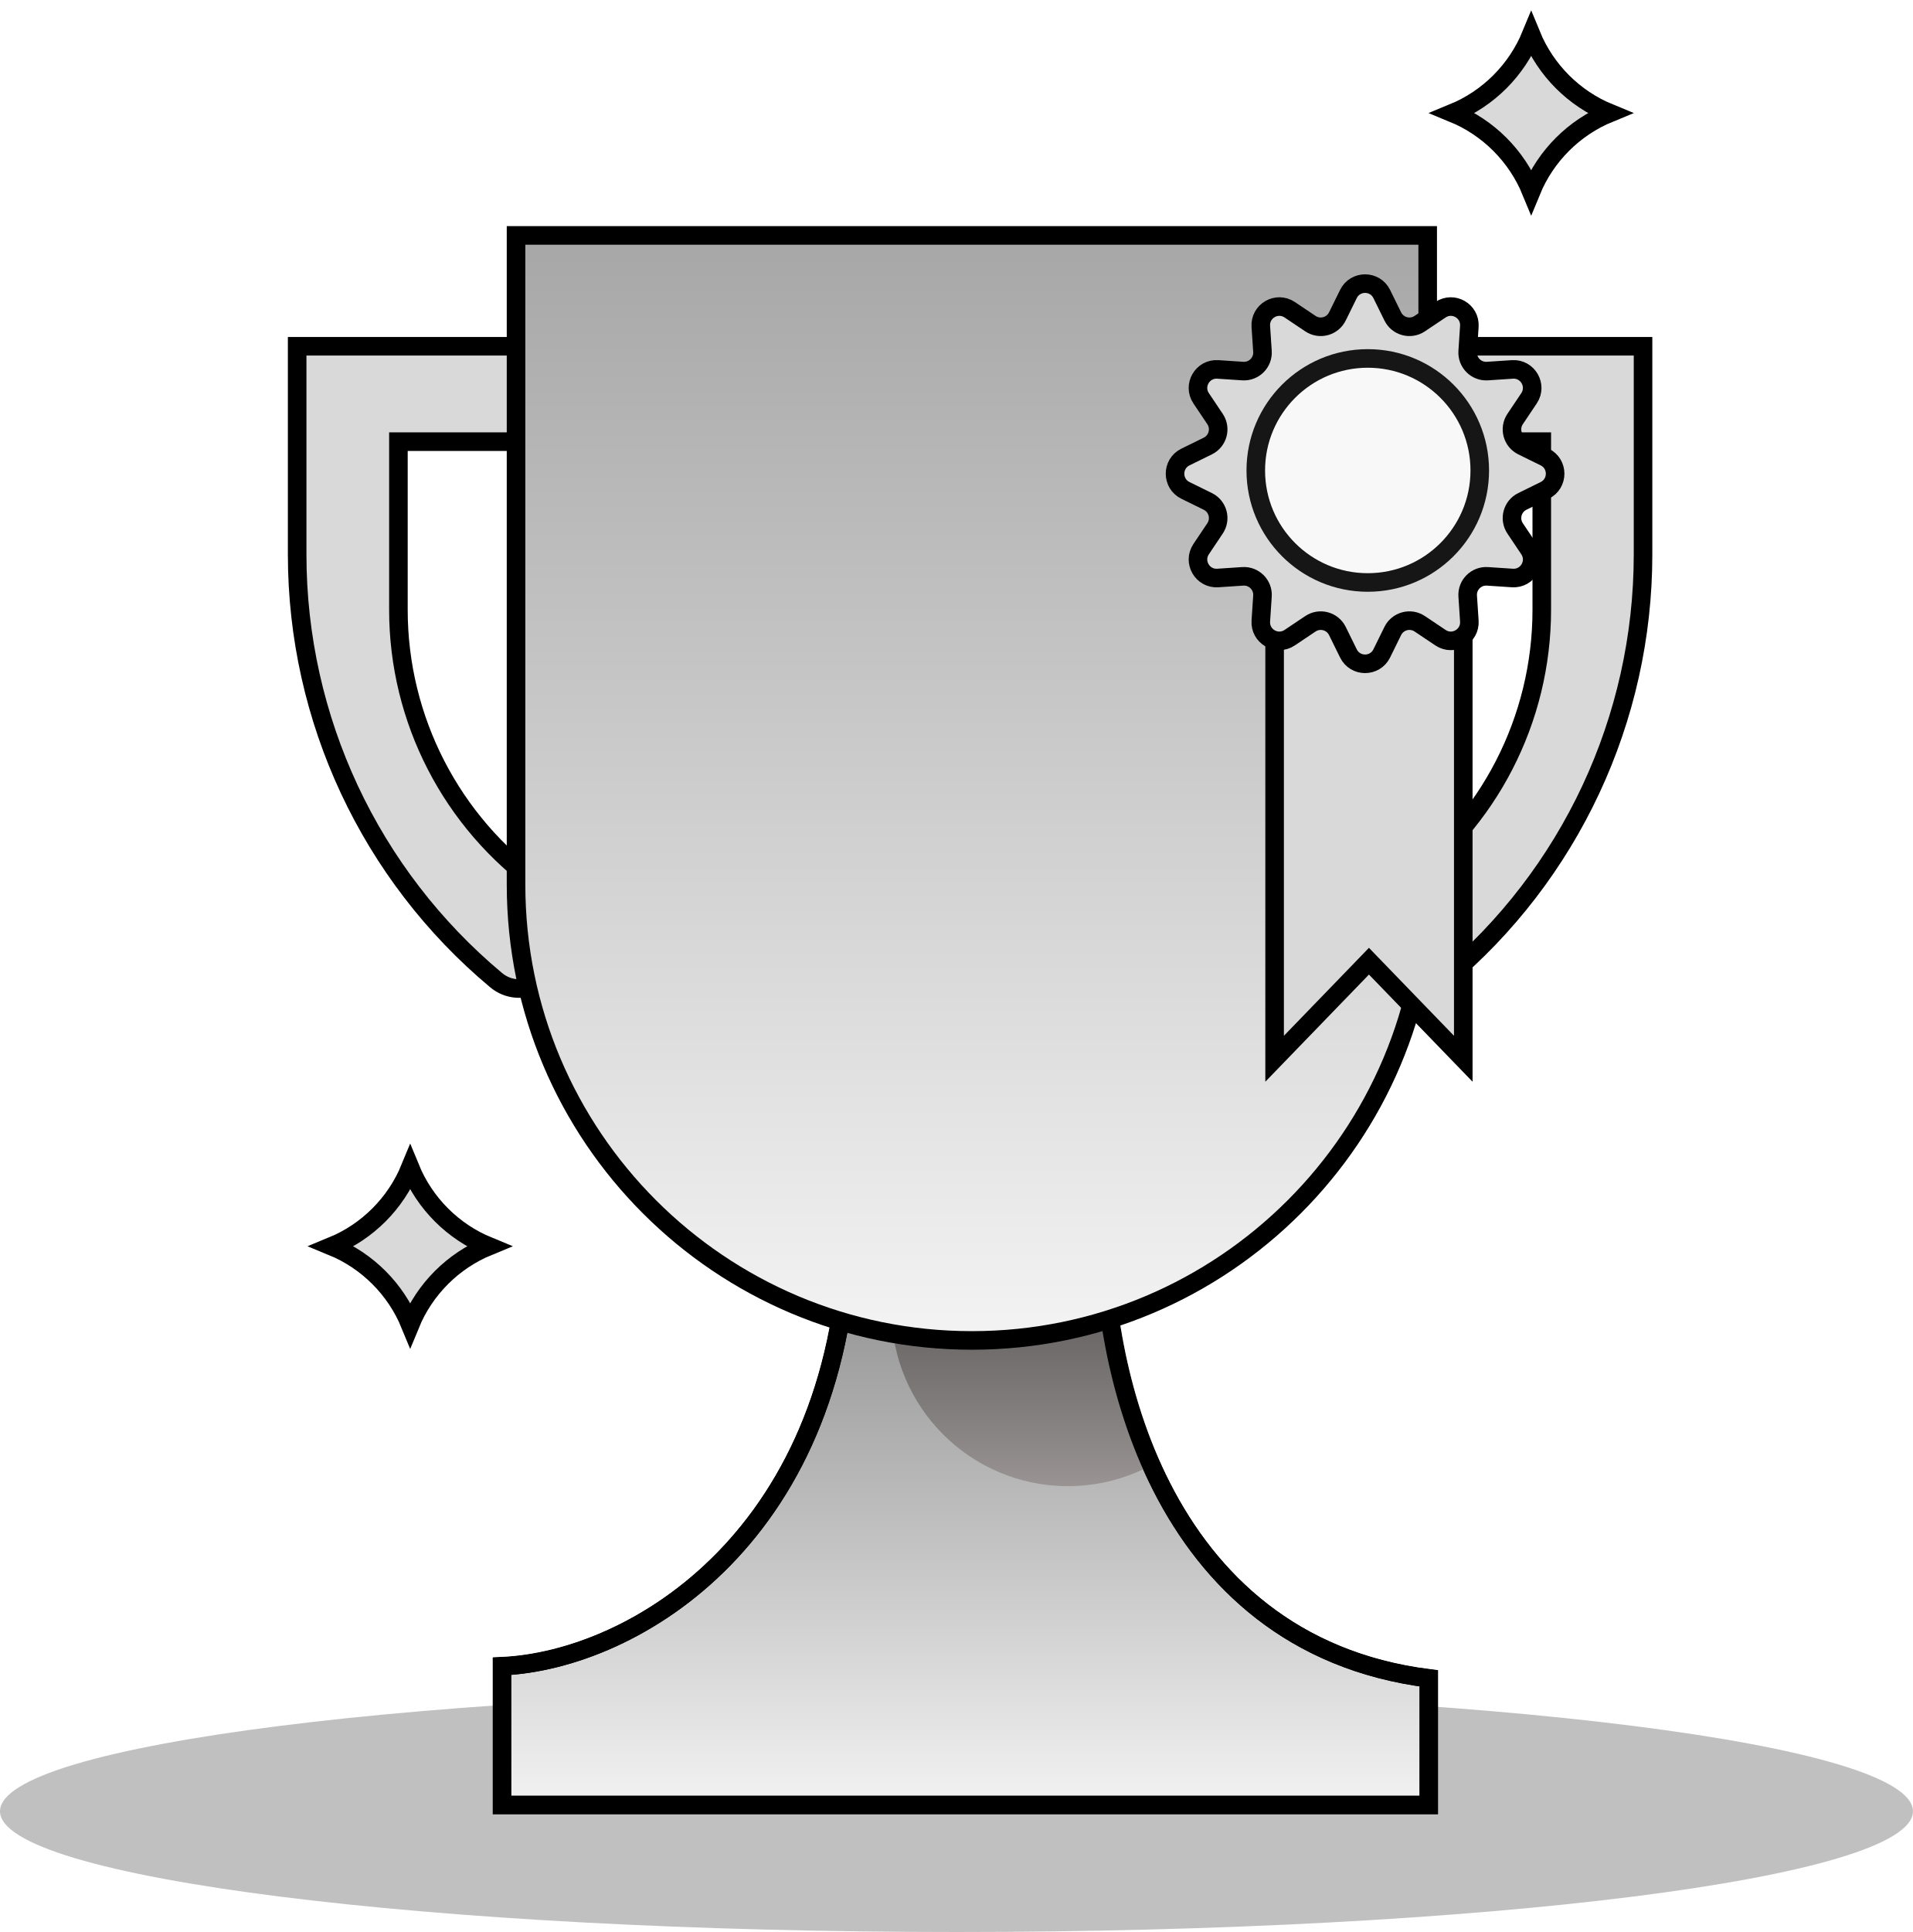
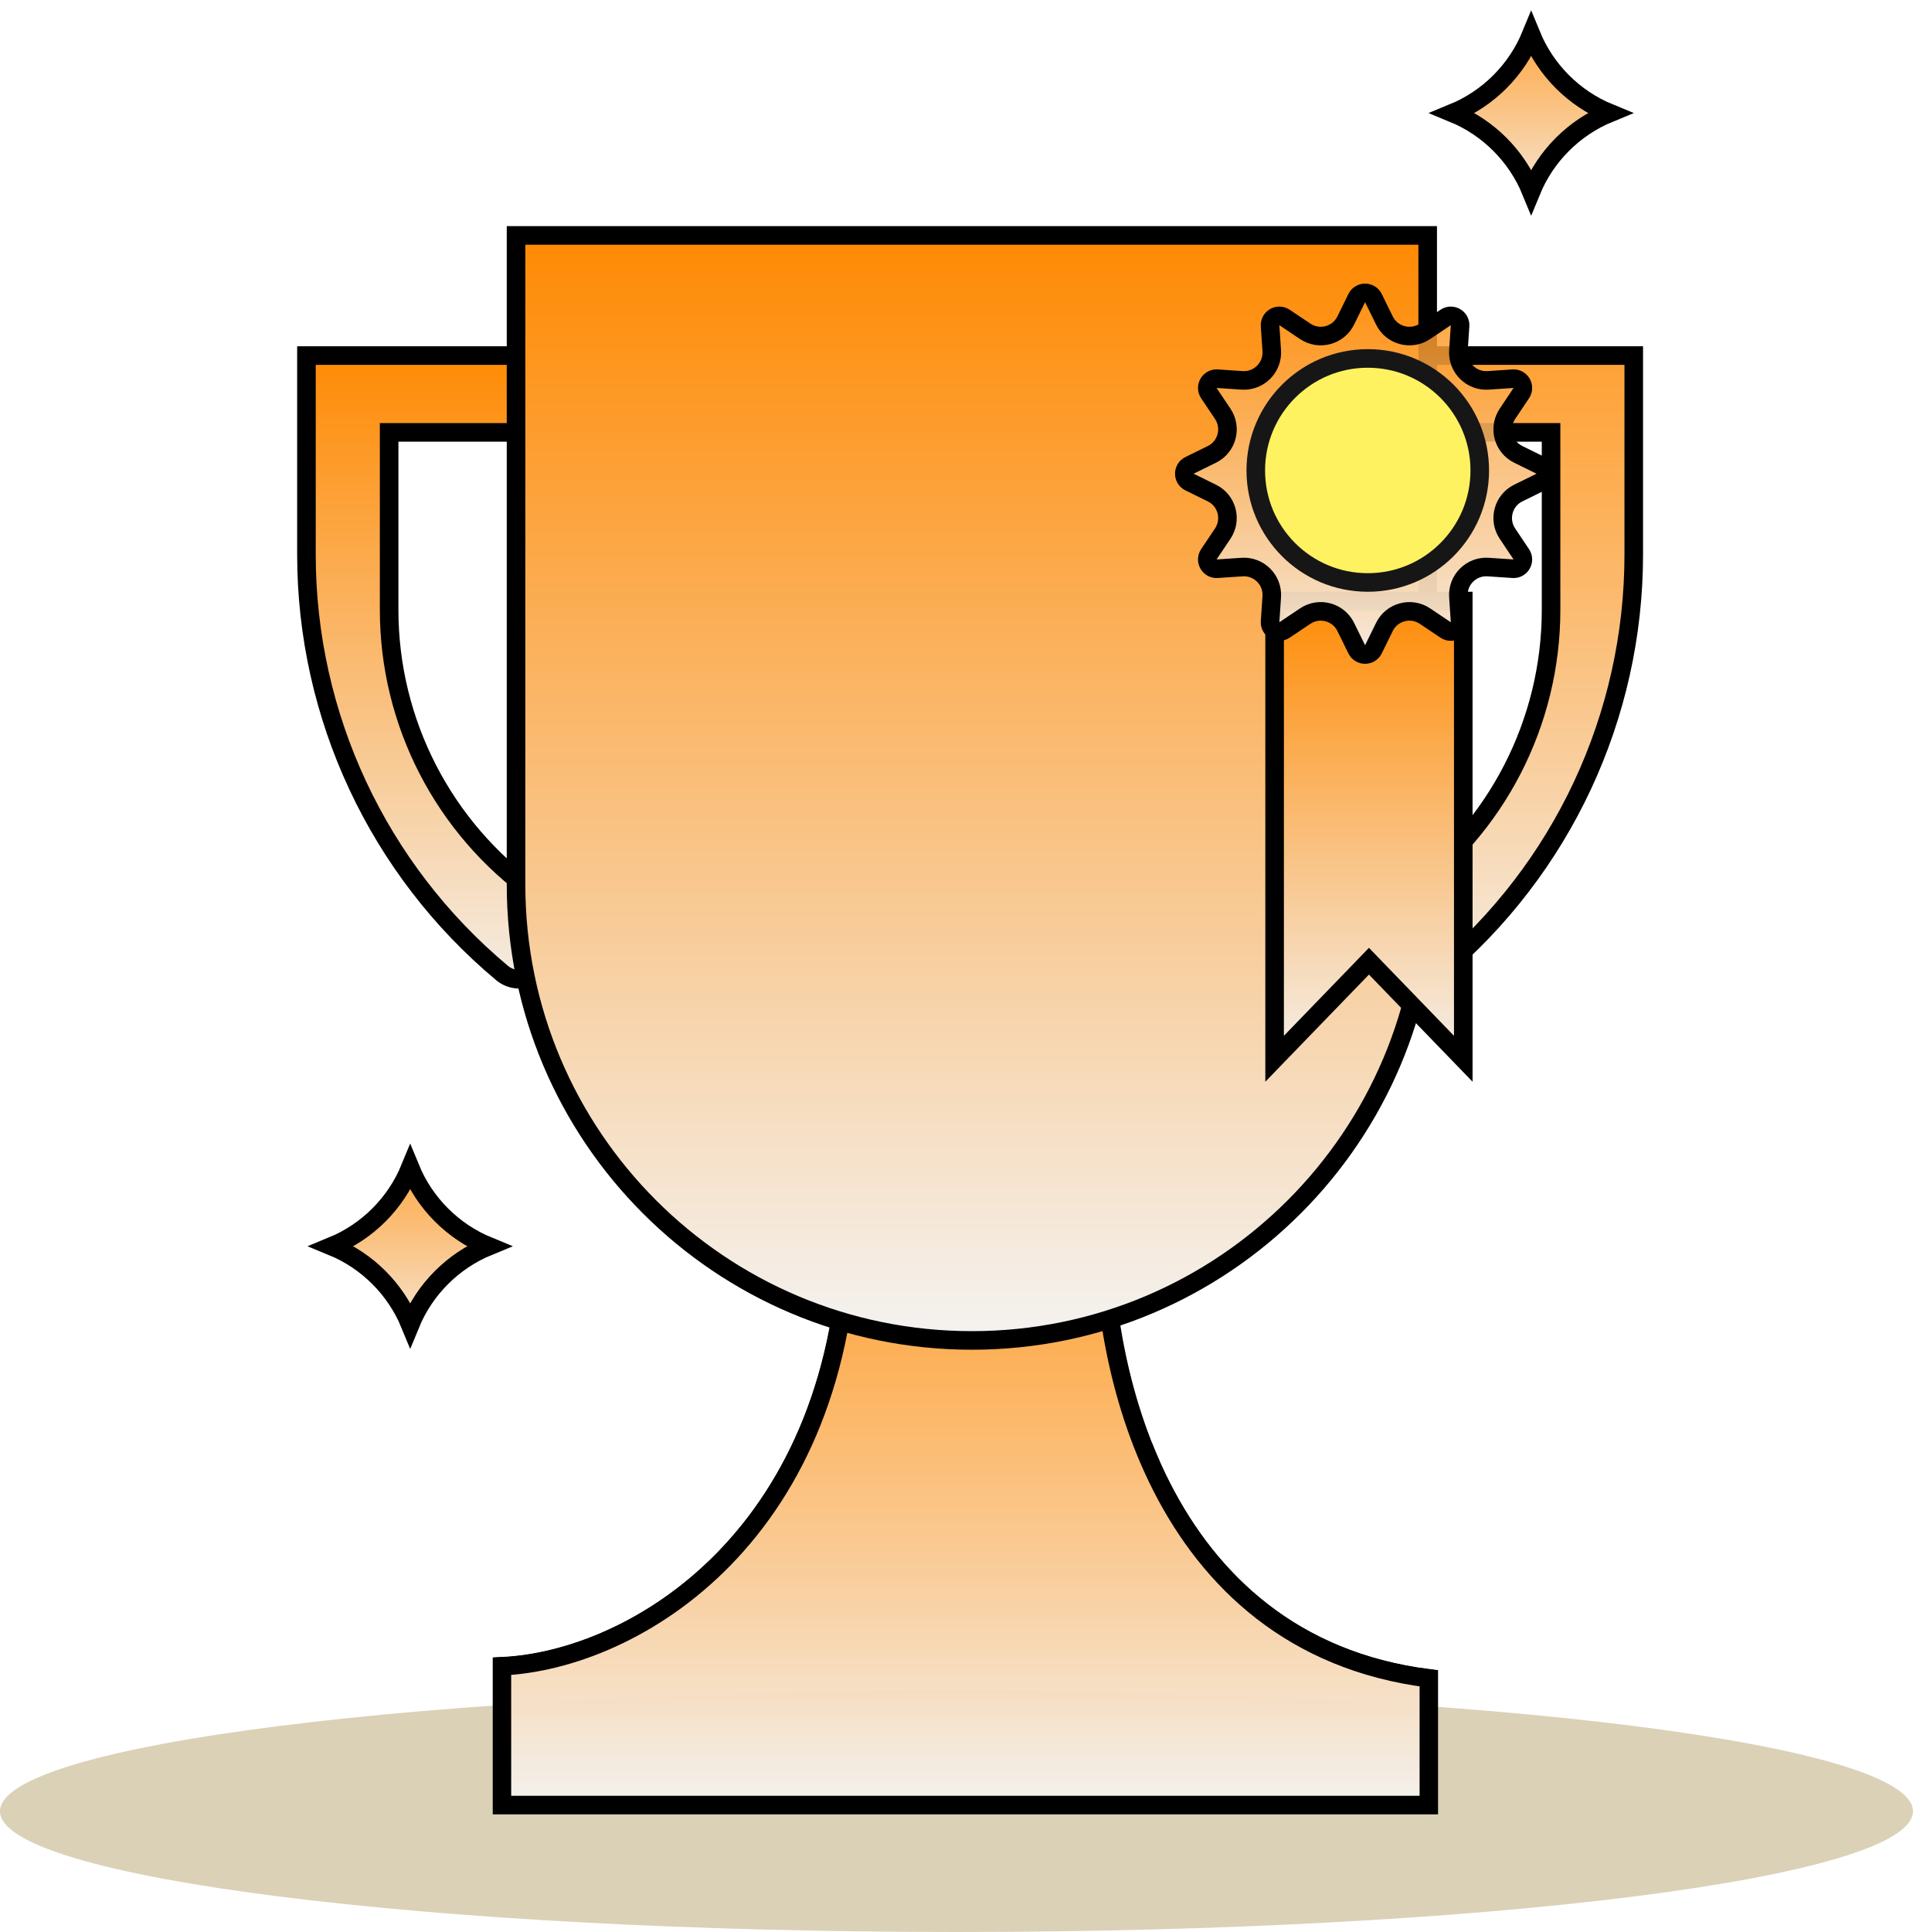
<svg xmlns="http://www.w3.org/2000/svg" width="103" height="104" viewBox="0 0 103 104" fill="none">
-   <ellipse cx="51.5" cy="97.5" rx="51.5" ry="6.5" fill="#C0C0C0" />
-   <mask id="mask0_1151_10991" style="mask-type:alpha" maskUnits="userSpaceOnUse" x="26" y="65" width="52" height="33">
-     <path d="M59.422 65.675C59.331 69.563 60.059 75.154 62.56 80.052C65.133 85.094 69.594 89.413 76.935 90.343V97.168H27.024V89.69C34.184 89.368 45.504 82.614 45.723 65.675H59.422Z" fill="url(#paint0_linear_1151_10991)" stroke="black" />
+   <ellipse cx="51.5" cy="97.5" rx="51.5" ry="6.5" fill="#DAD1B7" />
+   <mask id="mask0_1335_5791" style="mask-type:alpha" maskUnits="userSpaceOnUse" x="26" y="65" width="52" height="33">
+     <path d="M59.422 65.675C59.331 69.563 60.059 75.154 62.56 80.052C65.133 85.094 69.594 89.413 76.935 90.343V97.168H27.024V89.691C34.184 89.368 45.504 82.615 45.723 65.675H59.422Z" fill="url(#paint0_linear_1335_5791)" stroke="black" />
  </mask>
-   <g mask="url(#mask0_1151_10991)">
-     <path d="M59.422 65.675C59.331 69.563 60.059 75.154 62.56 80.052C65.133 85.094 69.594 89.413 76.935 90.343V97.168H27.024V89.69C34.184 89.368 45.504 82.614 45.723 65.675H59.422Z" fill="url(#paint1_linear_1151_10991)" stroke="black" />
-     <circle cx="57.5" cy="70.5" r="9.5" fill="url(#paint2_linear_1151_10991)" />
-     <path d="M59.422 65.675C59.331 69.563 60.059 75.154 62.56 80.052C65.133 85.094 69.594 89.413 76.935 90.343V97.168H27.024V89.69C34.184 89.368 45.504 82.614 45.723 65.675H59.422Z" stroke="black" />
+   <g mask="url(#mask0_1335_5791)">
+     <path d="M59.422 65.675C59.331 69.563 60.059 75.154 62.56 80.052C65.133 85.094 69.594 89.413 76.935 90.343V97.168H27.024V89.691C34.184 89.368 45.504 82.615 45.723 65.675H59.422Z" fill="url(#paint1_linear_1335_5791)" stroke="black" />
+     <circle cx="57.5" cy="70.5" r="9" fill="url(#paint2_linear_1335_5791)" stroke="black" />
+     <path d="M59.422 65.675C59.331 69.563 60.059 75.154 62.56 80.052C65.133 85.094 69.594 89.413 76.935 90.343V97.168H27.024V89.691C34.184 89.368 45.504 82.615 45.723 65.675H59.422Z" fill="url(#paint3_linear_1335_5791)" stroke="black" />
  </g>
-   <path d="M88.466 18.64H75.406V23.775H83.014V32.829C83.014 38.725 80.166 44.258 75.368 47.685C74.875 48.038 74.582 48.608 74.582 49.215V51.274C74.582 52.915 76.497 53.811 77.757 52.758C84.544 47.087 88.466 38.698 88.466 29.853V18.64Z" fill="#D9D9D9" stroke="black" />
-   <path d="M16 18.64H29.06V23.775H21.452V32.829C21.452 38.725 24.3 44.258 29.098 47.685C29.591 48.038 29.884 48.608 29.884 49.215V51.274C29.884 52.915 27.969 53.811 26.709 52.758C19.922 47.087 16 38.698 16 29.853V18.64Z" fill="#D9D9D9" stroke="black" />
-   <path d="M76.871 12.673V47.613C76.871 61.168 65.883 72.156 52.328 72.156C38.773 72.156 27.785 61.168 27.785 47.613V12.673H76.871Z" fill="url(#paint3_linear_1151_10991)" stroke="black" />
-   <path d="M78.787 32.355V56.993L74.068 52.113L73.708 51.741L73.349 52.113L68.629 56.993V32.355H78.787Z" fill="#D9D9D9" stroke="black" />
-   <path d="M72.603 15.826C72.969 15.081 74.031 15.081 74.397 15.826L74.99 17.031C75.257 17.575 75.941 17.758 76.444 17.421L77.56 16.673C78.25 16.211 79.17 16.742 79.114 17.571L79.025 18.911C78.984 19.515 79.485 20.016 80.089 19.975L81.429 19.886C82.258 19.83 82.789 20.75 82.327 21.44L81.579 22.556C81.242 23.059 81.425 23.743 81.969 24.01L83.174 24.602C83.919 24.969 83.919 26.031 83.174 26.398L81.969 26.99C81.425 27.257 81.242 27.941 81.579 28.444L82.327 29.56C82.789 30.25 82.258 31.17 81.429 31.114L80.089 31.025C79.485 30.984 78.984 31.485 79.025 32.089L79.114 33.429C79.17 34.258 78.249 34.789 77.56 34.327L76.444 33.579C75.941 33.242 75.257 33.425 74.99 33.969L74.397 35.174C74.031 35.919 72.969 35.919 72.603 35.174L72.01 33.969C71.743 33.425 71.059 33.242 70.556 33.579L69.44 34.327C68.75 34.789 67.83 34.258 67.886 33.429L67.975 32.089C68.016 31.485 67.515 30.984 66.911 31.025L65.571 31.114C64.742 31.17 64.211 30.25 64.673 29.56L65.421 28.444C65.758 27.941 65.575 27.257 65.031 26.99L63.826 26.398C63.081 26.031 63.081 24.969 63.826 24.602L65.031 24.01C65.575 23.743 65.758 23.059 65.421 22.556L64.673 21.44C64.211 20.75 64.742 19.83 65.571 19.886L66.911 19.975C67.515 20.016 68.016 19.515 67.975 18.911L67.886 17.571C67.83 16.742 68.751 16.211 69.44 16.673L70.556 17.421C71.059 17.758 71.743 17.575 72.01 17.031L72.603 15.826Z" fill="#D9D9D9" stroke="black" />
-   <circle cx="73.645" cy="25.325" r="6.03" fill="#F8F8F8" stroke="#171616" />
-   <path d="M82.443 1.874C83.226 3.782 84.746 5.303 86.654 6.086C84.746 6.869 83.226 8.39 82.443 10.298C81.659 8.39 80.139 6.869 78.231 6.086C80.139 5.303 81.659 3.783 82.443 1.874Z" fill="#D9D9D9" stroke="black" />
-   <path d="M22.086 62.874C22.869 64.782 24.39 66.303 26.298 67.086C24.39 67.869 22.869 69.39 22.086 71.298C21.303 69.39 19.782 67.869 17.874 67.086C19.783 66.303 21.303 64.783 22.086 62.874Z" fill="#D9D9D9" stroke="black" />
+   <path d="M87.966 19.14V29.853C87.966 38.55 84.109 46.799 77.436 52.375C76.501 53.155 75.081 52.49 75.081 51.273V49.215C75.081 48.769 75.296 48.351 75.658 48.092C80.587 44.571 83.514 38.886 83.514 32.829V23.275H75.905V19.14H87.966Z" fill="url(#paint4_linear_1335_5791)" stroke="black" />
+   <path d="M16.5 19.14V29.853C16.5 38.55 20.357 46.799 27.03 52.375C27.964 53.155 29.385 52.49 29.385 51.273V49.215C29.385 48.769 29.17 48.351 28.808 48.092C23.878 44.571 20.952 38.886 20.952 32.829V23.275H28.561V19.14H16.5Z" fill="url(#paint5_linear_1335_5791)" stroke="black" />
+   <path d="M76.871 12.673V47.613C76.871 61.168 65.883 72.156 52.328 72.156C38.773 72.156 27.785 61.168 27.785 47.613V12.673H76.871Z" fill="url(#paint6_linear_1335_5791)" stroke="black" />
+   <path d="M78.787 32.355V56.993L74.067 52.113L73.708 51.741L73.349 52.113L68.629 56.993V32.355H78.787Z" fill="url(#paint7_linear_1335_5791)" stroke="black" />
+   <path d="M73.051 16.047C73.234 15.674 73.766 15.674 73.949 16.047L74.541 17.252C74.941 18.067 75.969 18.341 76.723 17.836L77.838 17.089C78.183 16.858 78.643 17.123 78.615 17.537L78.525 18.878C78.465 19.783 79.217 20.535 80.122 20.475L81.463 20.385C81.877 20.357 82.142 20.817 81.911 21.162L81.164 22.277C80.659 23.032 80.933 24.059 81.748 24.459L82.953 25.051C83.326 25.234 83.326 25.766 82.953 25.949L81.748 26.541C80.933 26.941 80.659 27.968 81.164 28.723L81.911 29.838C82.142 30.183 81.877 30.643 81.463 30.615L80.122 30.525C79.217 30.465 78.465 31.217 78.525 32.122L78.615 33.463C78.643 33.877 78.183 34.142 77.838 33.911L76.723 33.164C75.969 32.659 74.941 32.933 74.541 33.748L73.949 34.953C73.766 35.326 73.234 35.326 73.051 34.953L72.459 33.748C72.059 32.933 71.031 32.659 70.277 33.164L69.162 33.911C68.817 34.142 68.357 33.877 68.385 33.463L68.475 32.122C68.535 31.217 67.783 30.465 66.878 30.525L65.537 30.615C65.123 30.643 64.858 30.183 65.089 29.838L65.836 28.723C66.341 27.968 66.067 26.941 65.252 26.541L64.047 25.949C63.674 25.766 63.674 25.234 64.047 25.051L65.252 24.459C66.067 24.059 66.341 23.032 65.836 22.277L65.089 21.162C64.858 20.817 65.123 20.357 65.537 20.385L66.878 20.475C67.783 20.535 68.535 19.783 68.475 18.878L68.385 17.537C68.357 17.123 68.817 16.858 69.162 17.089L70.277 17.836C71.031 18.341 72.059 18.067 72.459 17.252L73.051 16.047Z" fill="url(#paint8_linear_1335_5791)" stroke="black" />
+   <circle cx="73.645" cy="25.325" r="6.03" fill="#FFF261" stroke="#171616" />
+   <path d="M82.442 1.874C83.225 3.782 84.746 5.303 86.654 6.086C84.746 6.869 83.225 8.39 82.442 10.298C81.659 8.39 80.139 6.869 78.231 6.086C80.139 5.303 81.659 3.783 82.442 1.874Z" fill="url(#paint9_linear_1335_5791)" stroke="black" />
+   <path d="M22.086 62.874C22.869 64.782 24.39 66.303 26.298 67.086C24.39 67.869 22.869 69.39 22.086 71.298C21.303 69.39 19.782 67.869 17.874 67.086C19.783 66.303 21.303 64.783 22.086 62.874Z" fill="url(#paint10_linear_1335_5791)" stroke="black" />
  <defs>
-     <linearGradient id="paint0_linear_1151_10991" x1="51.979" y1="65.175" x2="51.979" y2="97.668" gradientUnits="userSpaceOnUse">
-       <stop stop-color="#424242" />
+     <linearGradient id="paint0_linear_1335_5791" x1="51.979" y1="65.175" x2="51.979" y2="97.668" gradientUnits="userSpaceOnUse">
+       <stop stop-color="#FF8901" stop-opacity="0.8" />
      <stop offset="1" stop-color="#F4F4F4" />
    </linearGradient>
-     <linearGradient id="paint1_linear_1151_10991" x1="51.979" y1="65.175" x2="51.979" y2="97.668" gradientUnits="userSpaceOnUse">
-       <stop stop-color="#868686" />
+     <linearGradient id="paint1_linear_1335_5791" x1="51.979" y1="65.175" x2="51.979" y2="97.668" gradientUnits="userSpaceOnUse">
+       <stop stop-color="#FF8901" />
      <stop offset="1" stop-color="#F4F4F4" />
    </linearGradient>
-     <linearGradient id="paint2_linear_1151_10991" x1="57.5" y1="61" x2="57.5" y2="80" gradientUnits="userSpaceOnUse">
-       <stop stop-color="#303030" />
-       <stop offset="1" stop-color="#999393" />
+     <linearGradient id="paint2_linear_1335_5791" x1="57.5" y1="72.5" x2="57.5" y2="80" gradientUnits="userSpaceOnUse">
+       <stop stop-color="#663905" />
+       <stop offset="1" stop-color="#F4F4F4" />
    </linearGradient>
-     <linearGradient id="paint3_linear_1151_10991" x1="52.328" y1="12.173" x2="52.328" y2="72.656" gradientUnits="userSpaceOnUse">
-       <stop stop-color="#A6A6A6" />
+     <linearGradient id="paint3_linear_1335_5791" x1="51.979" y1="65.175" x2="51.979" y2="97.668" gradientUnits="userSpaceOnUse">
+       <stop stop-color="#FF8901" />
+       <stop offset="1" stop-color="#F4F4F4" />
+     </linearGradient>
+     <linearGradient id="paint4_linear_1335_5791" x1="81.523" y1="18.64" x2="81.523" y2="55.411" gradientUnits="userSpaceOnUse">
+       <stop stop-color="#FF8901" stop-opacity="0.8" />
+       <stop offset="1" stop-color="#F4F4F4" />
+     </linearGradient>
+     <linearGradient id="paint5_linear_1335_5791" x1="22.942" y1="18.64" x2="22.942" y2="55.411" gradientUnits="userSpaceOnUse">
+       <stop stop-color="#FF8901" />
+       <stop offset="1" stop-color="#F4F4F4" />
+     </linearGradient>
+     <linearGradient id="paint6_linear_1335_5791" x1="52.328" y1="12.173" x2="52.328" y2="72.656" gradientUnits="userSpaceOnUse">
+       <stop stop-color="#FF8901" />
+       <stop offset="1" stop-color="#F4F4F4" />
+     </linearGradient>
+     <linearGradient id="paint7_linear_1335_5791" x1="73.708" y1="31.855" x2="73.708" y2="58.23" gradientUnits="userSpaceOnUse">
+       <stop stop-color="#FF8901" />
+       <stop offset="1" stop-color="#F4F4F4" />
+     </linearGradient>
+     <linearGradient id="paint8_linear_1335_5791" x1="73.5" y1="14" x2="73.5" y2="37" gradientUnits="userSpaceOnUse">
+       <stop stop-color="#FF8901" stop-opacity="0.8" />
+       <stop offset="1" stop-color="#F4F4F4" />
+     </linearGradient>
+     <linearGradient id="paint9_linear_1335_5791" x1="82.443" y1="0" x2="82.443" y2="12.173" gradientUnits="userSpaceOnUse">
+       <stop stop-color="#FF8901" stop-opacity="0.8" />
+       <stop offset="1" stop-color="#F4F4F4" />
+     </linearGradient>
+     <linearGradient id="paint10_linear_1335_5791" x1="22.086" y1="61" x2="22.086" y2="73.173" gradientUnits="userSpaceOnUse">
+       <stop stop-color="#FF8901" stop-opacity="0.8" />
      <stop offset="1" stop-color="#F4F4F4" />
    </linearGradient>
  </defs>
</svg>
